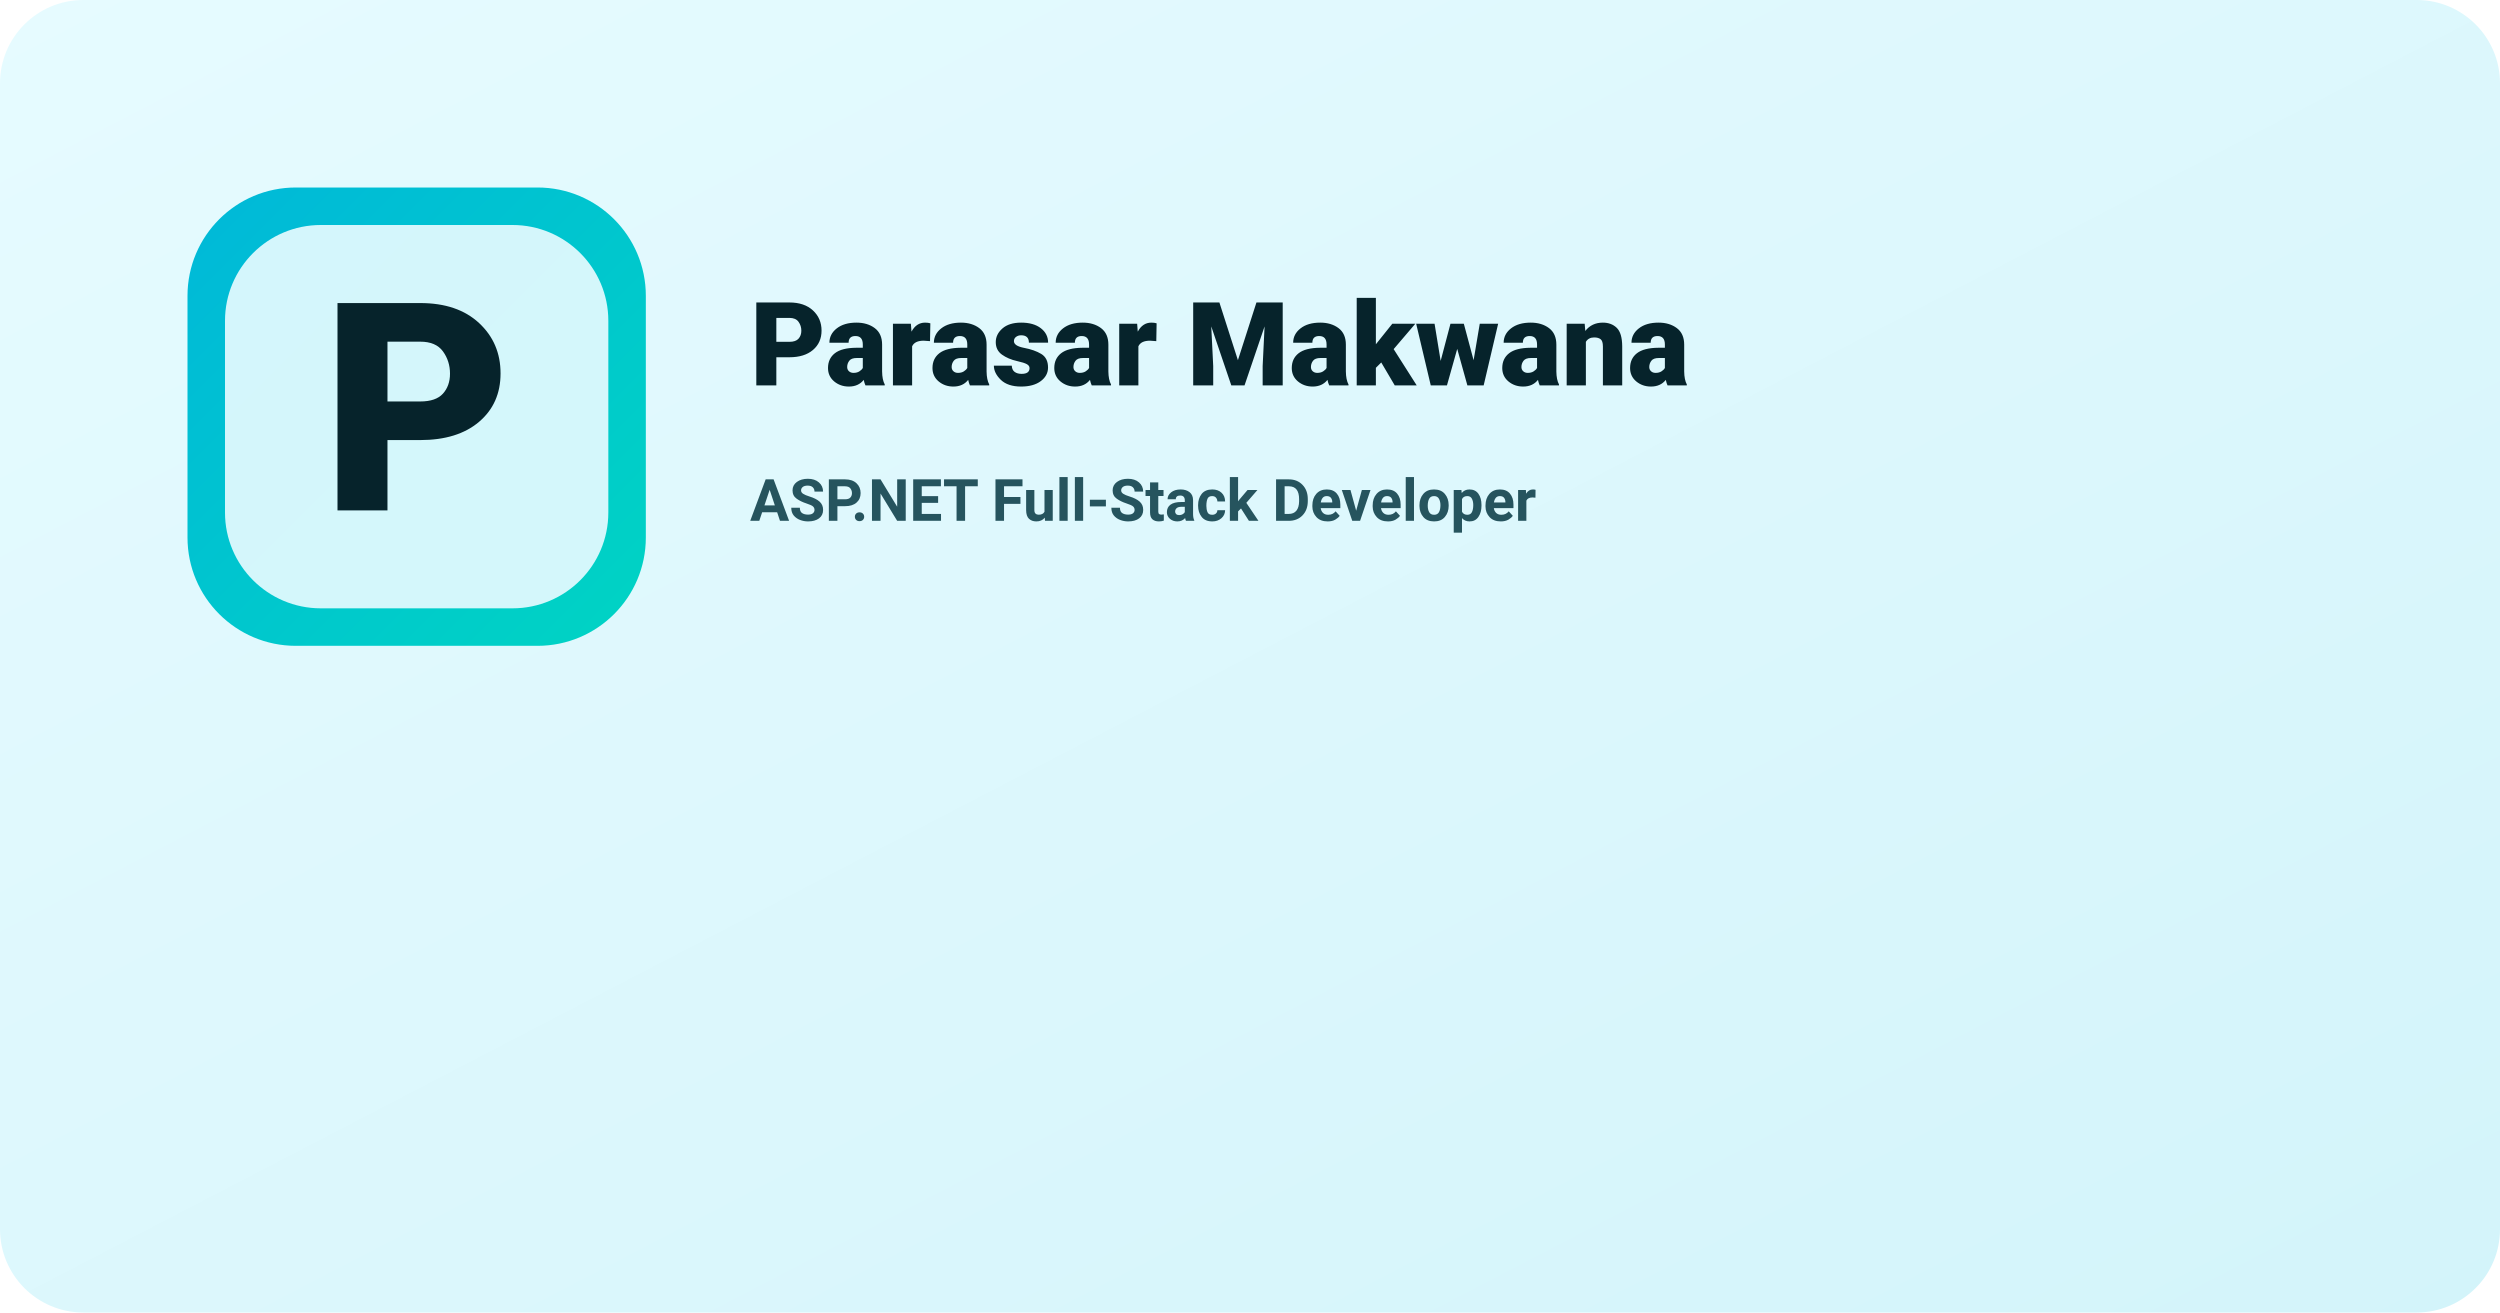
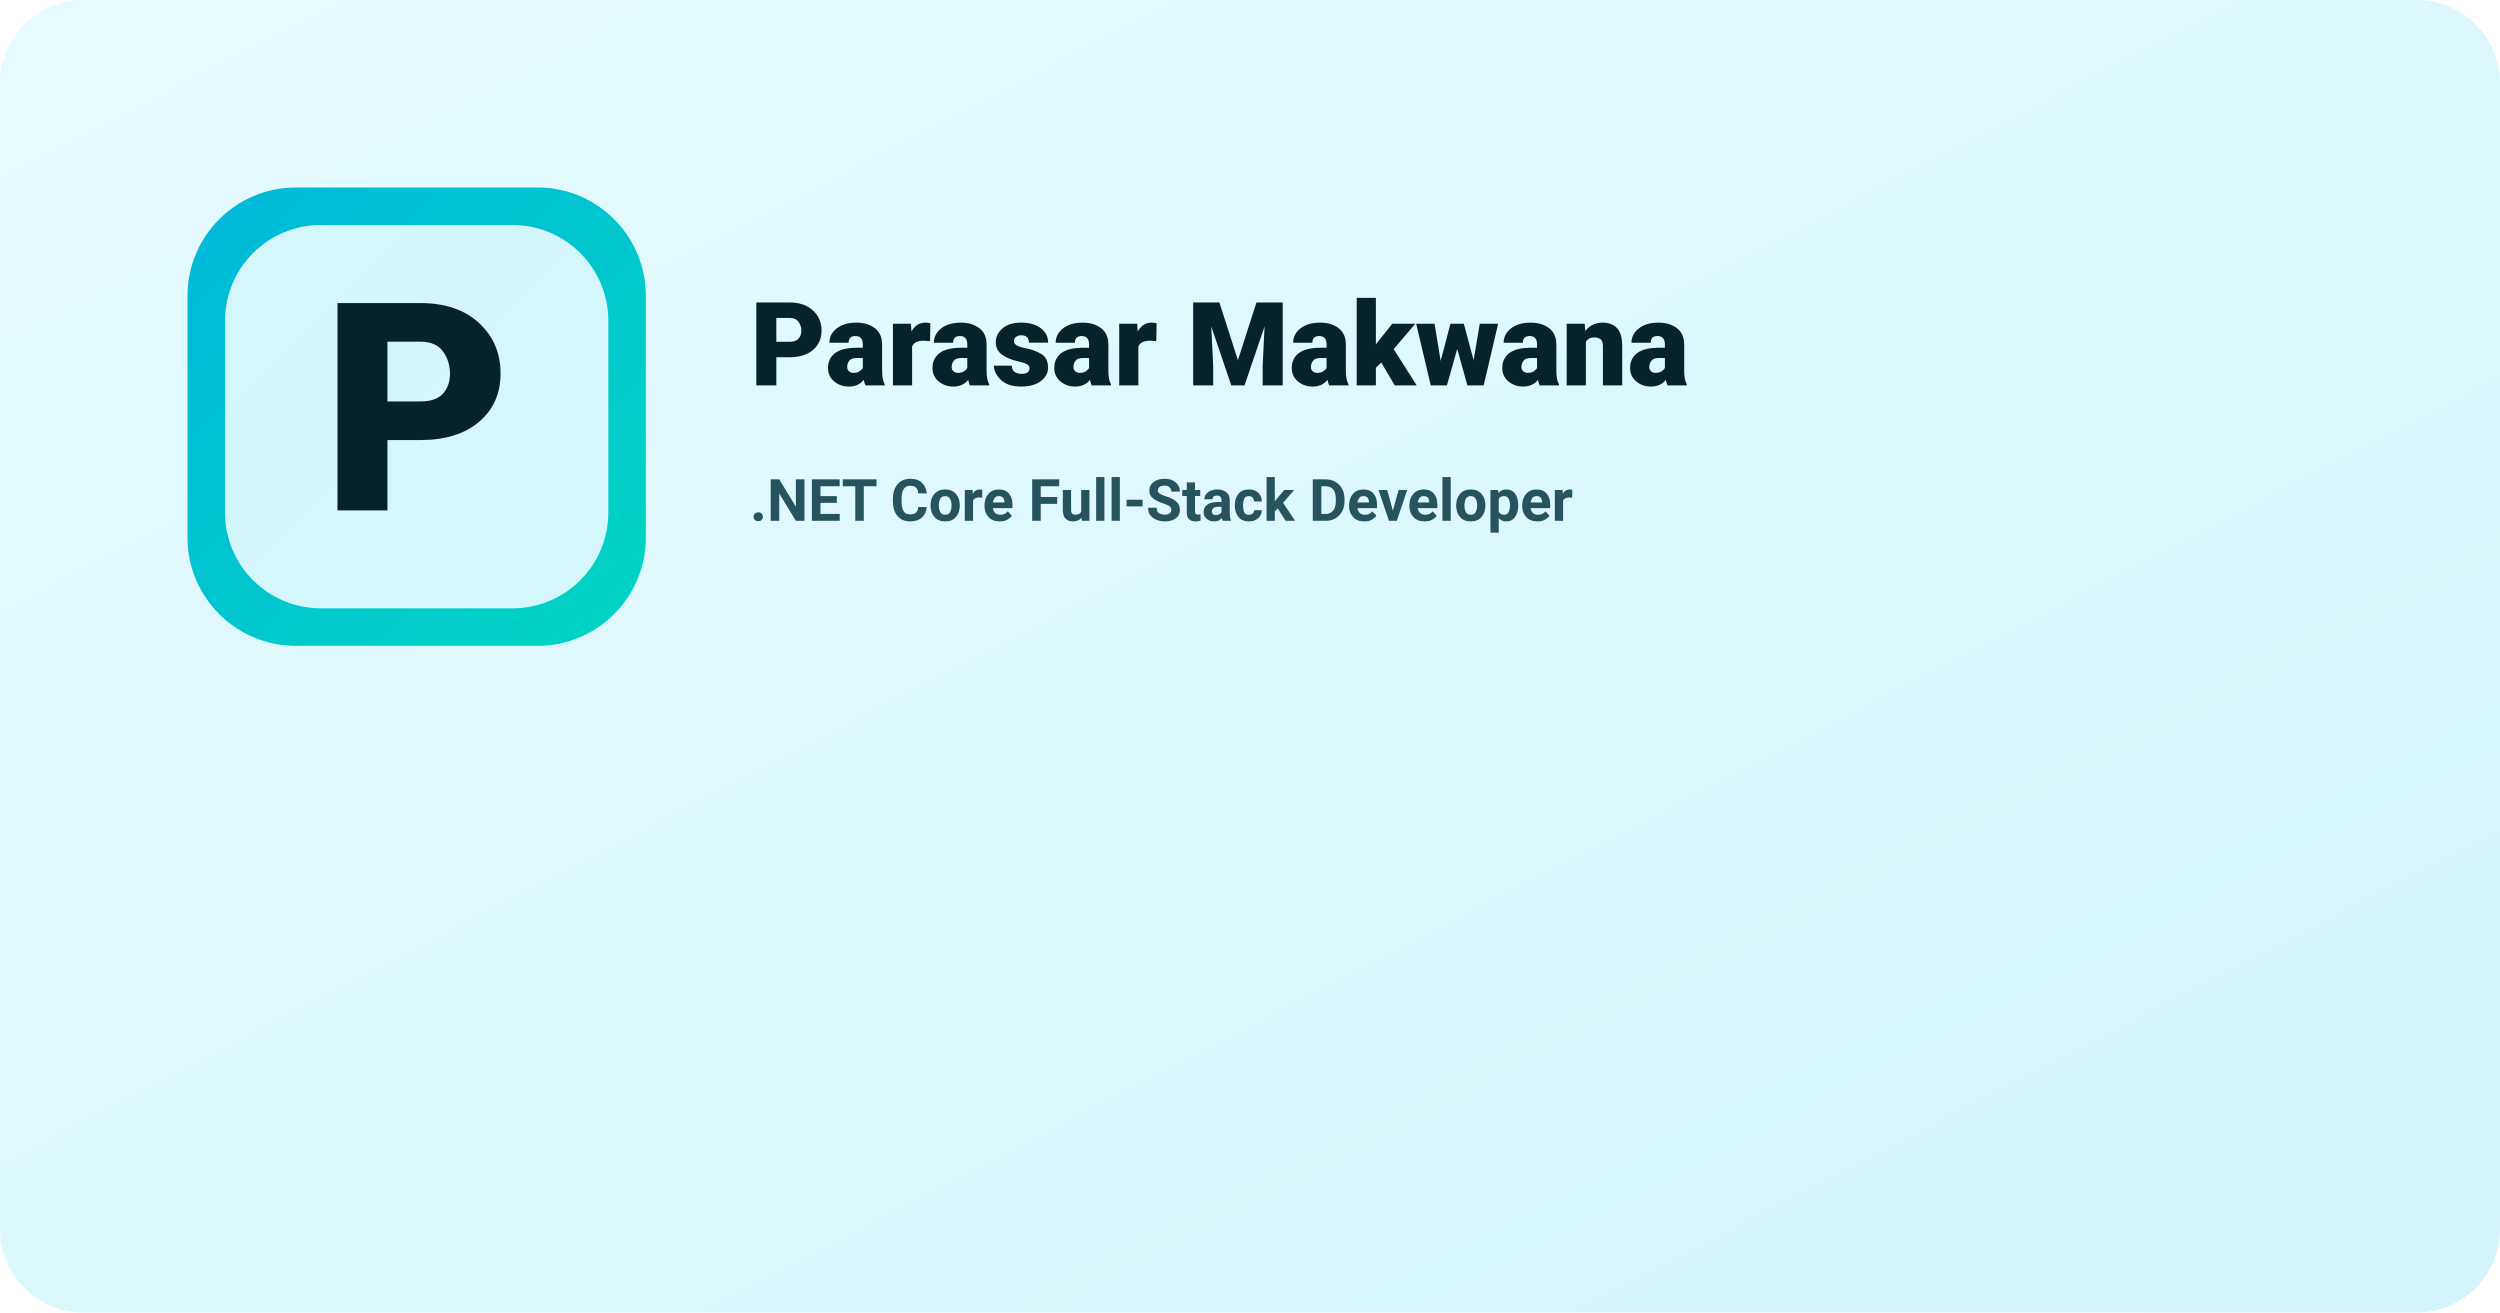
<svg xmlns="http://www.w3.org/2000/svg" width="1200" height="630" viewBox="0 0 1200 630">
  <defs>
    <linearGradient id="bg" x1="0" y1="0" x2="1" y2="1">
      <stop offset="0" stop-color="#E6FBFF" />
      <stop offset="1" stop-color="#D3F4FA" />
    </linearGradient>
    <linearGradient id="accent" x1="0" y1="0" x2="1" y2="1">
      <stop offset="0" stop-color="#00B8D9" />
      <stop offset="1" stop-color="#00D4C3" />
    </linearGradient>
  </defs>
  <rect width="1200" height="630" rx="40" fill="url(#bg)" />
  <g>
    <rect x="90" y="90" width="220" height="220" rx="52" fill="url(#accent)" />
    <rect x="108" y="108" width="184" height="184" rx="46" fill="#E6FBFF" opacity="0.92" />
    <text x="200" y="245" text-anchor="middle" font-family="system-ui, -apple-system, Segoe UI, Roboto, Arial, sans-serif" font-size="140" font-weight="900" fill="#06232B">P</text>
  </g>
  <text x="360" y="185" font-family="system-ui, -apple-system, Segoe UI, Roboto, Arial, sans-serif" font-size="56" font-weight="800" fill="#06232B">Parasar Makwana</text>
-   <text x="360" y="250" font-family="system-ui, -apple-system, Segoe UI, Roboto, Arial, sans-serif" font-size="28" font-weight="600" fill="#12424D" opacity="0.9">ASP.NET Full-Stack Developer</text>
+   <text x="360" y="250" font-family="system-ui, -apple-system, Segoe UI, Roboto, Arial, sans-serif" font-size="28" font-weight="600" fill="#12424D" opacity="0.9">.NET Core Full-Stack Developer</text>
</svg>
